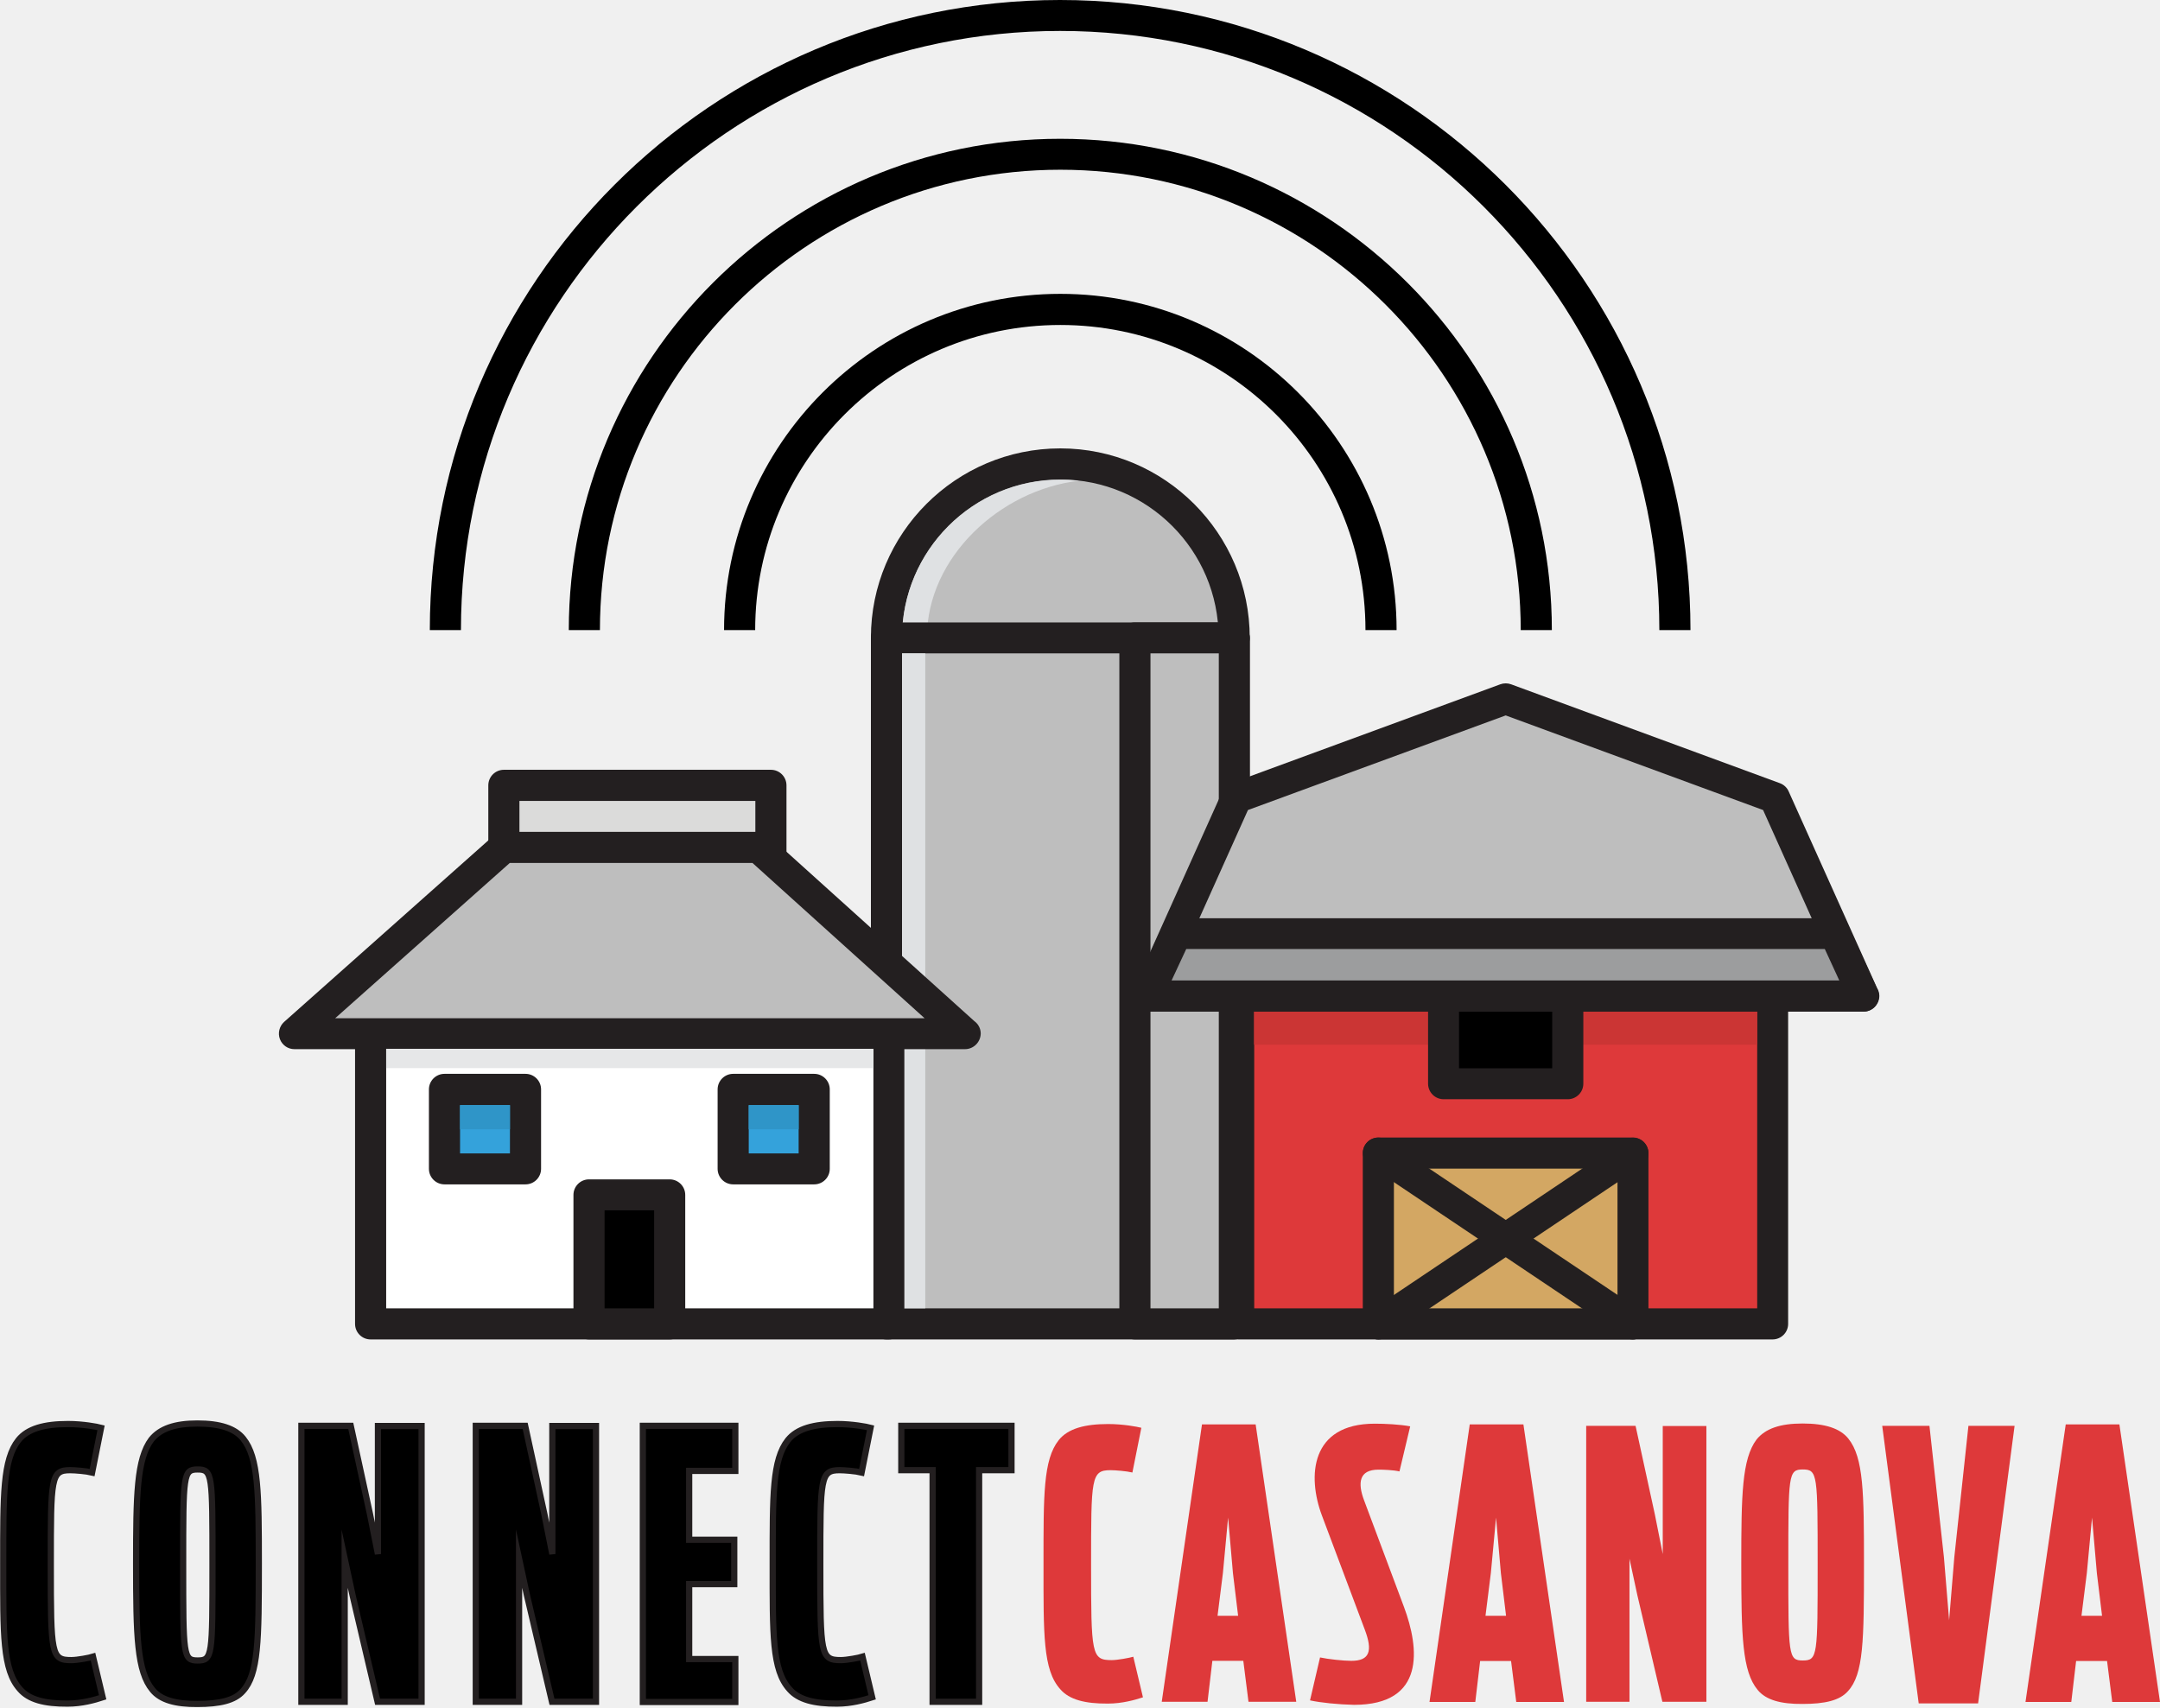
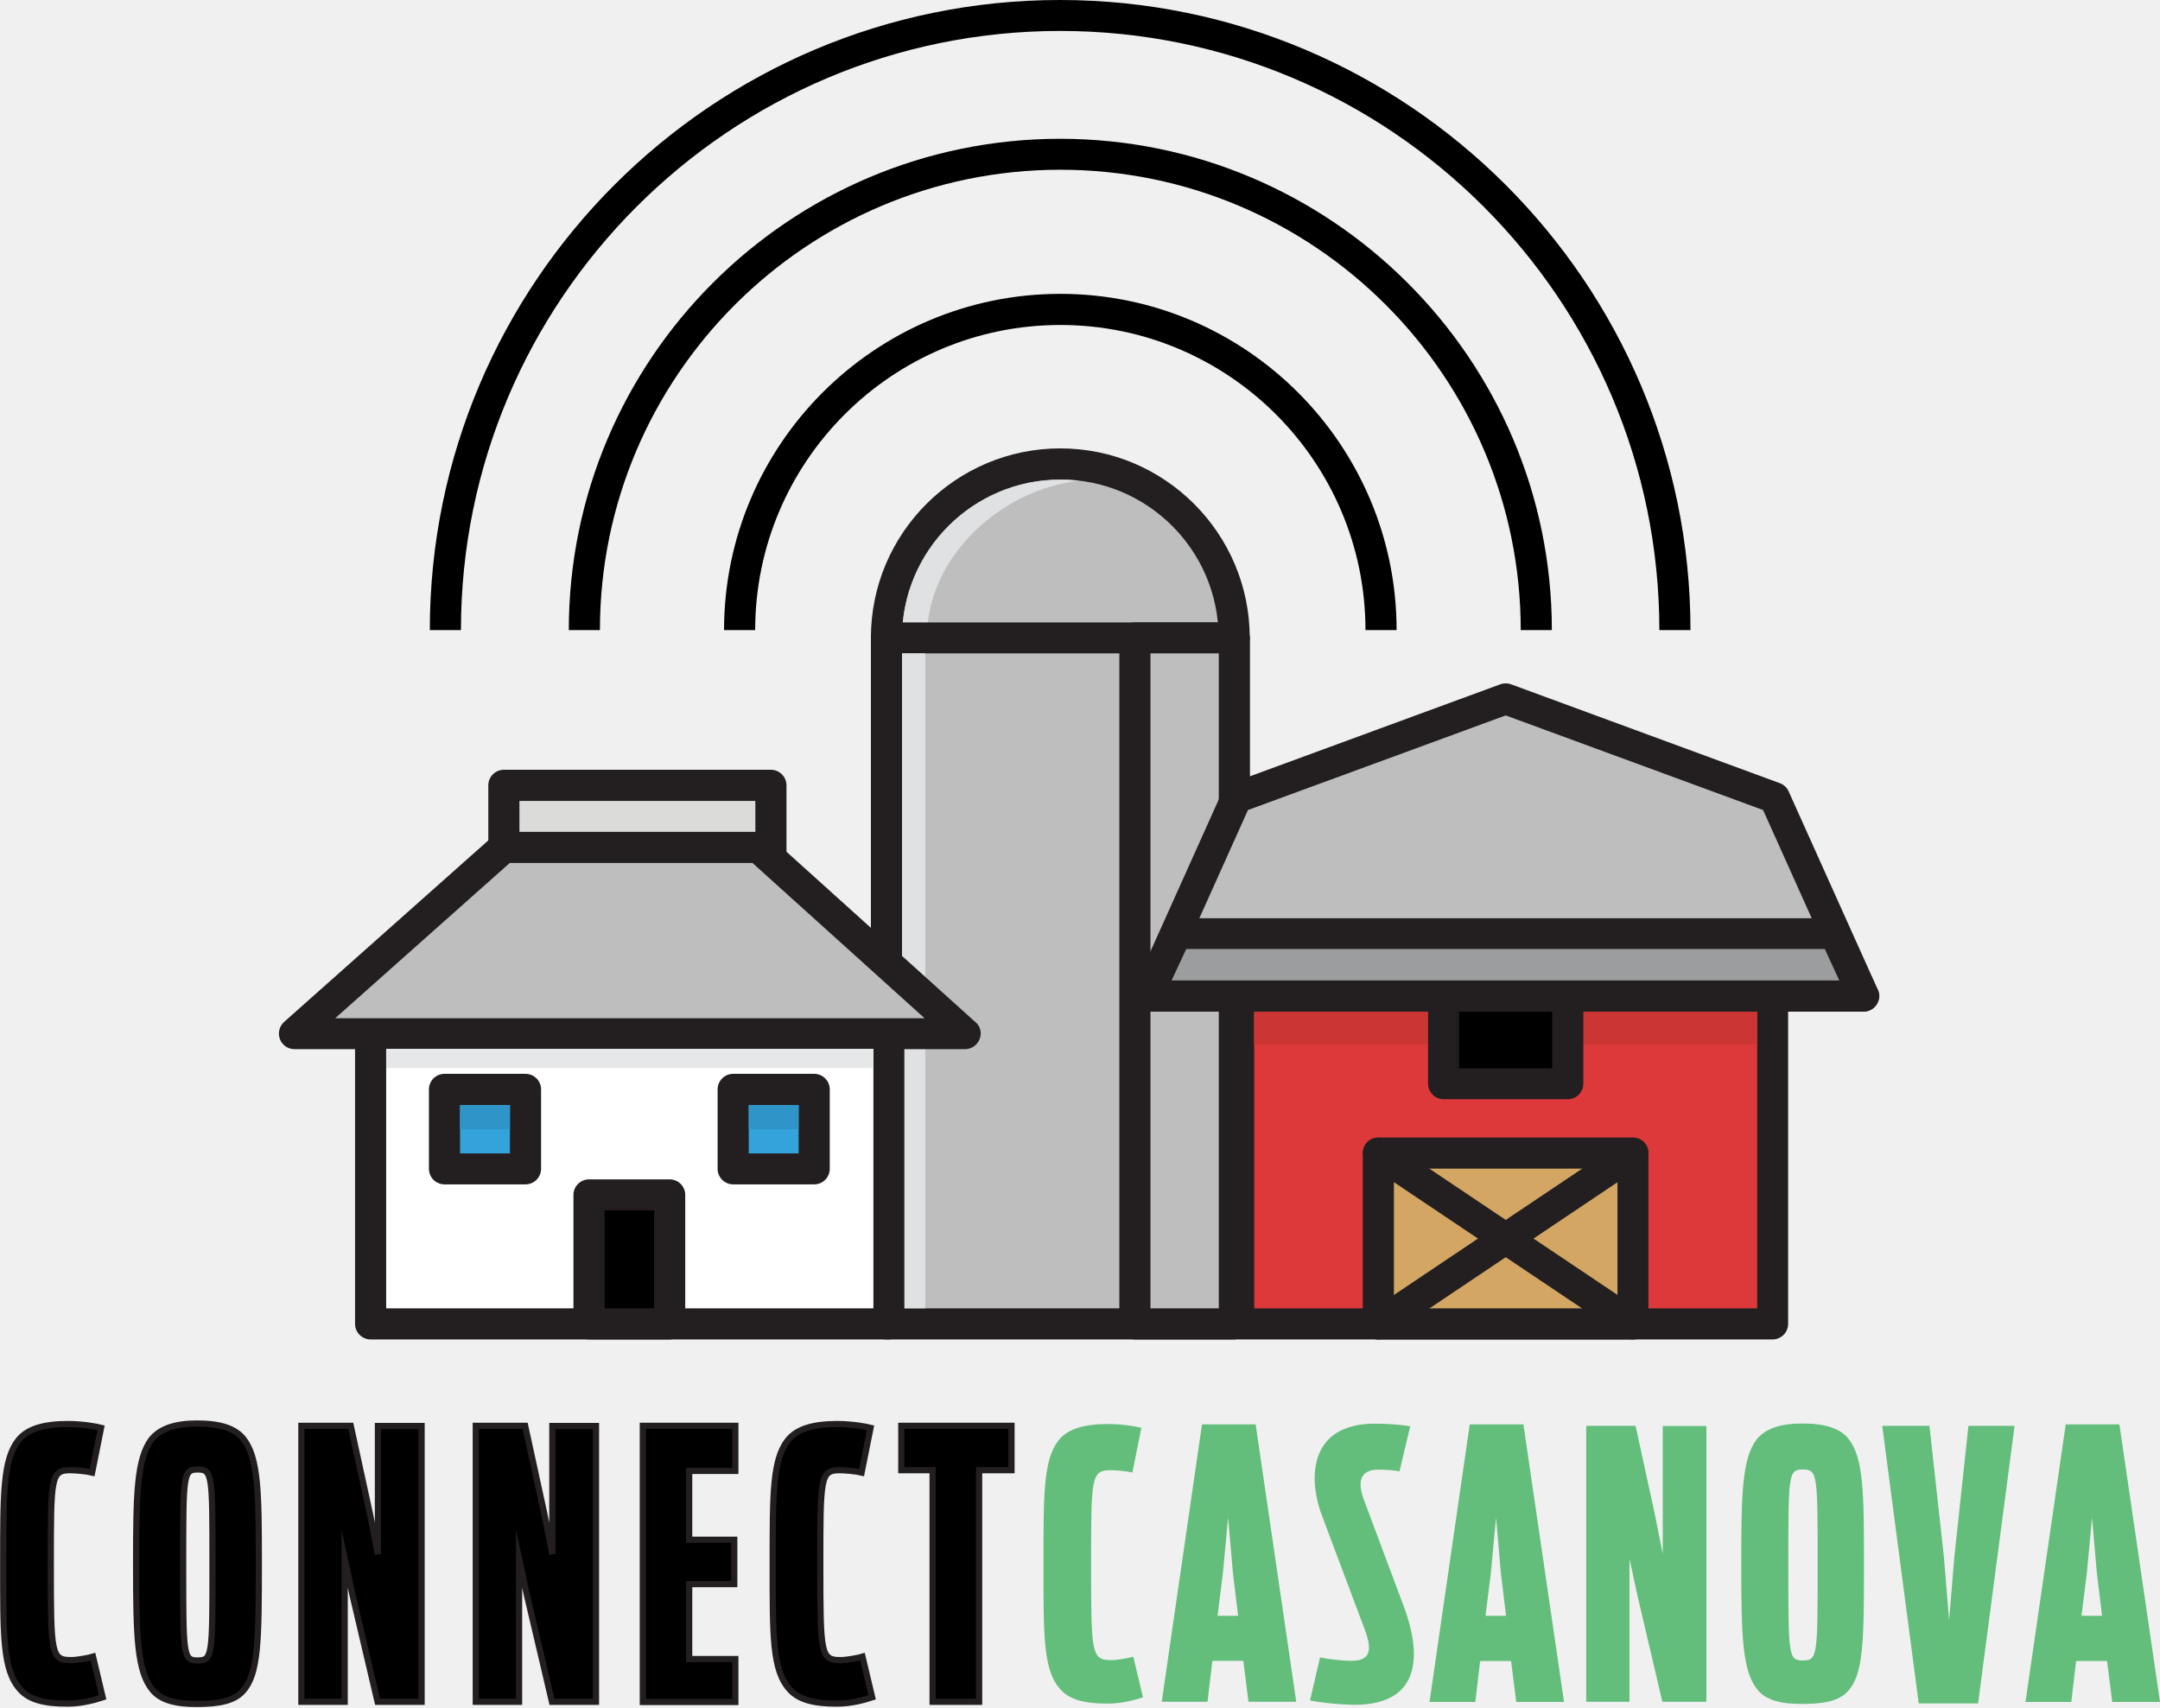
<svg xmlns="http://www.w3.org/2000/svg" version="1.1" id="Layer_1" x="0px" y="0px" viewBox="43.3 387.5 1207.6 954.5" enable-background="new 43.3 387.5 1207.6 954.5" xml:space="preserve">
  <g>
    <g>
      <path d="M824.1,739.8h-17.4c0-94.1-76.5-170.6-170.6-170.6s-170.6,76.5-170.6,170.6h-17.4c0-103.6,84.3-188,188-188    S824.1,636.2,824.1,739.8z" />
      <path d="M910.9,739.8h-17.4c0-141.9-115.5-257.4-257.4-257.4S378.7,597.9,378.7,739.8h-17.4c0-151.5,123.3-274.7,274.7-274.7    S910.9,588.3,910.9,739.8z" />
      <path d="M988.4,739.8h-17.4c0-184.7-150.3-335-335-335s-335,150.3-335,335h-17.4c0-194.3,158-352.3,352.3-352.3    S988.4,545.5,988.4,739.8z" />
      <g>
        <g>
          <path fill="#BEBEBE" d="M538.9,744.2c0-53.7,43.5-97.2,97.2-97.2s97.2,43.5,97.2,97.2" />
          <path fill="#231F20" d="M733.3,752.8c-4.8,0-8.7-3.9-8.7-8.7c0-48.8-39.7-88.5-88.5-88.5s-88.5,39.7-88.5,88.5      c0,4.8-3.9,8.7-8.7,8.7c-4.8,0-8.7-3.9-8.7-8.7c0-58.4,47.5-105.9,105.9-105.9S742,685.8,742,744.2      C742,748.9,738.1,752.8,733.3,752.8z" />
        </g>
        <path fill="#DFE1E3" d="M646.5,656.3c-3.4-0.4-6.9-0.6-10.4-0.6c-48.8,0-88.5,39.7-88.5,88.5h13.9     C561.5,698.9,602.6,661.4,646.5,656.3z" />
        <g>
          <rect x="538.9" y="744.2" fill="#BEBEBE" width="194.4" height="383.6" />
          <path fill="#231F20" d="M733.3,1136.4H538.9c-4.8,0-8.7-3.9-8.7-8.7V744.2c0-4.8,3.9-8.7,8.7-8.7h194.4c4.8,0,8.7,3.9,8.7,8.7      v383.6C742,1132.5,738.1,1136.4,733.3,1136.4z M547.6,1119h177V752.8h-177V1119z" />
        </g>
        <rect x="547.6" y="752.8" fill="#DFE1E3" width="13" height="366.2" />
        <g>
          <rect x="677.8" y="744.2" fill="#BEBEBE" width="55.5" height="383.6" />
          <path fill="#231F20" d="M733.3,1136.4h-55.5c-4.8,0-8.7-3.9-8.7-8.7V744.2c0-4.8,3.9-8.7,8.7-8.7h55.5c4.8,0,8.7,3.9,8.7,8.7      v383.6C742,1132.5,738.1,1136.4,733.3,1136.4z M686.5,1119h38.2V752.8h-38.2V1119z" />
        </g>
      </g>
      <g>
        <g>
          <g>
            <rect x="735.8" y="923.8" fill="#DE393A" width="298.5" height="203.9" />
            <path fill="#231F20" d="M1034.3,1136.4H735.8c-4.8,0-8.7-3.9-8.7-8.7V923.8c0-4.8,3.9-8.7,8.7-8.7h298.5c4.8,0,8.7,3.9,8.7,8.7       v203.9C1043,1132.5,1039.1,1136.4,1034.3,1136.4z M744.5,1119h281.2V932.5H744.5V1119z" />
          </g>
          <g>
            <rect x="813.9" y="1032.3" fill="#D3A763" width="142.3" height="95.5" />
            <path fill="#231F20" d="M956.2,1136.4H813.9c-4.8,0-8.7-3.9-8.7-8.7v-95.5c0-4.8,3.9-8.7,8.7-8.7h142.3c4.8,0,8.7,3.9,8.7,8.7       v95.5C964.9,1132.5,961,1136.4,956.2,1136.4z M822.6,1119h125v-78.1h-125V1119z" />
          </g>
          <rect x="744.4" y="951.6" fill="#CB3534" width="281.2" height="20" />
          <g>
            <rect x="850.4" y="906.4" width="69.4" height="87" />
            <path fill="#231F20" d="M919.8,1002.1h-69.4c-4.8,0-8.7-3.9-8.7-8.7v-87c0-4.8,3.9-8.7,8.7-8.7h69.4c4.8,0,8.7,3.9,8.7,8.7v87       C928.5,998.2,924.6,1002.1,919.8,1002.1z M859,984.8h52.1v-69.7H859V984.8z" />
          </g>
          <g>
            <polygon fill="#BEBEBE" points="684.8,944.4 734.6,833.5 885.1,778.2 1035.4,833.5 1085.2,944.4      " />
            <path fill="#231F20" d="M1085.2,953.1C1085.2,953.1,1085.2,953.1,1085.2,953.1H684.8c-2.9,0-5.7-1.5-7.3-4       c-1.6-2.5-1.8-5.6-0.6-8.3L726.7,830c1-2.1,2.7-3.8,4.9-4.6l150.5-55.3c1.9-0.7,4.1-0.7,6,0l150.3,55.3c2.2,0.8,4,2.5,4.9,4.6       l49.4,109.9c0.8,1.3,1.3,2.9,1.3,4.5C1093.9,949.2,1090,953.1,1085.2,953.1z M698.2,935.7h373.6l-42.8-95.3l-143.9-52.9       L741,840.4L698.2,935.7z" />
          </g>
          <g>
            <polygon fill="#9C9D9E" points="700.9,909.4 684.8,944.4 1085.2,944.4 1069,909.4      " />
            <path fill="#231F20" d="M1085.2,953.1H684.8c-3,0-5.7-1.5-7.3-4c-1.6-2.5-1.8-5.6-0.6-8.3l16.1-34.9c1.4-3.1,4.5-5,7.9-5H1069       c3.4,0,6.5,2,7.9,5l16.1,34.9c1.2,2.7,1,5.8-0.6,8.3C1090.9,951.6,1088.1,953.1,1085.2,953.1z M698.3,935.7h373.3l-8.1-17.6       h-357L698.3,935.7z" />
          </g>
          <g>
            <line fill="#FFFFFF" x1="956.2" y1="1127.7" x2="813.9" y2="1032.3" />
            <path fill="#231F20" d="M956.2,1136.4c-1.7,0-3.3-0.5-4.8-1.5l-142.3-95.5c-4-2.7-5-8.1-2.4-12c2.7-4,8.1-5,12-2.4l142.3,95.5       c4,2.7,5,8.1,2.4,12C961.8,1135,959,1136.4,956.2,1136.4z" />
          </g>
          <g>
            <line fill="#FFFFFF" x1="813.9" y1="1127.7" x2="956.2" y2="1032.3" />
            <path fill="#231F20" d="M813.9,1136.4c-2.8,0-5.5-1.3-7.2-3.8c-2.7-4-1.6-9.4,2.4-12l142.3-95.5c4-2.7,9.4-1.6,12,2.4       c2.7,4,1.6,9.4-2.4,12l-142.3,95.5C817.3,1135.9,815.6,1136.4,813.9,1136.4z" />
          </g>
        </g>
        <g>
          <g>
            <rect x="325" y="826.6" fill="#DBDBDA" width="149.3" height="55.5" />
            <path fill="#231F20" d="M474.3,890.8H325c-4.8,0-8.7-3.9-8.7-8.7v-55.5c0-4.8,3.9-8.7,8.7-8.7h149.3c4.8,0,8.7,3.9,8.7,8.7       v55.5C482.9,886.9,479.1,890.8,474.3,890.8z M333.7,873.5h131.9v-38.2H333.7V873.5z" />
          </g>
          <g>
            <g>
              <rect x="250.5" y="960.7" fill="#FFFFFF" width="289.7" height="167" />
              <path fill="#231F20" d="M540.2,1136.4H250.5c-4.8,0-8.7-3.9-8.7-8.7v-167c0-4.8,3.9-8.7,8.7-8.7h289.7c4.8,0,8.7,3.9,8.7,8.7        v167C548.9,1132.5,545,1136.4,540.2,1136.4z M259.2,1119h272.4V969.3H259.2V1119z" />
            </g>
            <g>
              <polygon fill="#BEBEBE" points="325,861.3 467.3,861.3 582.8,965.4 207.9,965.4       " />
              <path fill="#231F20" d="M582.8,974.1C582.8,974.1,582.8,974.1,582.8,974.1H207.9c-3.6,0-6.8-2.2-8.1-5.6        c-1.3-3.4-0.3-7.2,2.3-9.6l117.1-104.1c1.6-1.4,3.6-2.2,5.8-2.2h142.3c2.1,0,4.2,0.8,5.8,2.2L588,958.4c2.2,1.6,3.6,4.1,3.6,7        C591.5,970.2,587.6,974.1,582.8,974.1z M230.7,956.8h329.5L464,870H328.3L230.7,956.8z" />
            </g>
            <rect x="259.2" y="973.9" fill="#E6E7E8" width="272.4" height="10.8" />
            <g>
              <g>
                <rect x="372.6" y="1055.6" width="45.1" height="72.1" />
                <path fill="#231F20" d="M417.7,1136.4h-45.1c-4.8,0-8.7-3.9-8.7-8.7v-72.1c0-4.8,3.9-8.7,8.7-8.7h45.1c4.8,0,8.7,3.9,8.7,8.7         v72.1C426.4,1132.5,422.5,1136.4,417.7,1136.4z M381.3,1119H409v-54.8h-27.7V1119z" />
              </g>
              <g>
                <g>
                  <rect x="291.8" y="996.7" fill="#34A2DB" width="45.3" height="44.4" />
                  <path fill="#231F20" d="M337.1,1049.7h-45.3c-4.8,0-8.7-3.9-8.7-8.7v-44.4c0-4.8,3.9-8.7,8.7-8.7h45.3          c4.8,0,8.7,3.9,8.7,8.7v44.4C345.8,1045.8,341.9,1049.7,337.1,1049.7z M300.5,1032.4h27.9v-27h-27.9V1032.4z" />
                </g>
                <g>
                  <polygon fill="#2F95C8" points="300.5,1005.4 300.5,1018.9 314.5,1018.9 328.4,1018.9 328.4,1005.4         " />
                </g>
                <g>
                  <rect x="453.2" y="996.7" fill="#34A2DB" width="45.3" height="44.4" />
                  <path fill="#231F20" d="M498.5,1049.7h-45.3c-4.8,0-8.7-3.9-8.7-8.7v-44.4c0-4.8,3.9-8.7,8.7-8.7h45.3          c4.8,0,8.7,3.9,8.7,8.7v44.4C507.2,1045.8,503.3,1049.7,498.5,1049.7z M461.9,1032.4h27.9v-27h-27.9V1032.4z" />
                </g>
                <g>
                  <polygon fill="#2F95C8" points="461.9,1005.4 461.9,1018.9 475.8,1018.9 489.8,1018.9 489.8,1005.4         " />
                </g>
              </g>
            </g>
          </g>
        </g>
      </g>
    </g>
    <g>
      <path stroke="#231F20" stroke-width="3.471" stroke-miterlimit="10" d="M54.5,1332c-9.8-10.8-9.4-30.8-9.4-70.2    c0-38.3-0.2-58.1,8.5-69.1c5.2-6.5,14.6-9,27.7-9c8.3,0,16.2,1.5,18.5,2.1l-5,25c-3.3-0.8-9.6-1.3-12.3-1.3    c-10.8,0-10.8,4.4-10.8,52.9c0,50.2,0.2,53.3,11.5,53.3c3.3,0,10.2-1.3,12.1-1.9l5.4,22.7c-4.6,1.5-11.7,3.5-19.6,3.5    C68.2,1340.1,59.5,1337.8,54.5,1332z" />
      <path stroke="#231F20" stroke-width="3.471" stroke-miterlimit="10" d="M128.6,1332.4c-8.7-10.4-9.2-30.2-9.2-70.6    c0-38.7,0.4-58.5,8.5-69.4c5-6.2,13.3-9,25.8-9c12.5,0,21,2.7,25.6,8.5c8.5,10.6,8.7,30.4,8.7,69.8c0,43.1-0.2,61.9-9,71.4    c-4.6,5.2-12.9,7.1-25.4,7.1C141.5,1340.3,133.2,1338,128.6,1332.4z M162.1,1262.4c0-50.4,0-53.3-8.3-53.3    c-8.1,0-8.1,2.9-8.1,53.3c0,50.8,0,53.5,8.1,53.5C162.1,1315.9,162.1,1313.2,162.1,1262.4z" />
      <path stroke="#231F20" stroke-width="3.471" stroke-miterlimit="10" d="M211.9,1184.7h27.5l10.8,49.6l4.4,22.1v-71.6H279V1339    h-24.6l-14-59.6l-4.4-20.4v80h-24.2V1184.7z" />
      <path stroke="#231F20" stroke-width="3.471" stroke-miterlimit="10" d="M309.4,1184.7h27.5l10.8,49.6l4.4,22.1v-71.6h24.4V1339    h-24.6l-14-59.6l-4.4-20.4v80h-24.2V1184.7z" />
      <path stroke="#231F20" stroke-width="3.471" stroke-miterlimit="10" d="M402.7,1184.7h51.7v25.2h-25.8v38.5h25.2v24.8h-25.2v41.9    h25.8v24h-51.7V1184.7z" />
      <path stroke="#231F20" stroke-width="3.471" stroke-miterlimit="10" d="M484.7,1332c-9.8-10.8-9.4-30.8-9.4-70.2    c0-38.3-0.2-58.1,8.5-69.1c5.2-6.5,14.6-9,27.7-9c8.3,0,16.2,1.5,18.5,2.1l-5,25c-3.3-0.8-9.6-1.3-12.3-1.3    c-10.8,0-10.8,4.4-10.8,52.9c0,50.2,0.2,53.3,11.5,53.3c3.3,0,10.2-1.3,12.1-1.9l5.4,22.7c-4.6,1.5-11.7,3.5-19.6,3.5    C498.5,1340.1,489.7,1337.8,484.7,1332z" />
      <path stroke="#231F20" stroke-width="3.471" stroke-miterlimit="10" d="M564.7,1209.5h-17.5v-24.8h61.6v24.8h-18.1V1339h-26    V1209.5z" />
-       <path fill="#DE393A" d="M636.1,1332c-9.8-10.8-9.4-30.8-9.4-70.2c0-38.3-0.2-58.1,8.5-69.1c5.2-6.5,14.6-9,27.7-9    c8.3,0,16.2,1.5,18.5,2.1l-5,25c-3.3-0.8-9.6-1.3-12.3-1.3c-10.8,0-10.8,4.4-10.8,52.9c0,50.2,0.2,53.3,11.5,53.3    c3.3,0,10.2-1.3,12.1-1.9l5.4,22.7c-4.6,1.5-11.7,3.5-19.6,3.5C649.9,1340.1,641.1,1337.8,636.1,1332z" />
-       <path fill="#DE393A" d="M715.3,1183.9h30L768,1339h-26.7l-2.9-22.9h-17.3l-2.7,22.9h-25.6L715.3,1183.9z M724,1290.9h11.5    l-2.9-23.9l-2.7-31l-2.9,31L724,1290.9z" />
-       <path fill="#DE393A" d="M775.7,1338.2l5.6-24c4.6,1,13.1,1.9,17.5,1.9c10.2,0,12.1-5.4,7.5-17.5l-24-63.9    c-8.1-21.7-6.5-51.2,29.6-51.2c5.6,0,14.2,0.4,19.8,1.5l-6,25.2c-3.3-0.8-9-1-11.7-1c-11,0-11.7,7.5-8.1,17.1l22.3,59.6    c8.7,23.3,12.1,54.8-27.9,54.8C791.5,1340.5,781.5,1339.5,775.7,1338.2z" />
-       <path fill="#DE393A" d="M865,1183.9h30l22.7,155.2H891l-2.9-22.9h-17.3l-2.7,22.9h-25.6L865,1183.9z M873.8,1290.9h11.5l-2.9-23.9    l-2.7-31l-2.9,31L873.8,1290.9z" />
-       <path fill="#DE393A" d="M930.2,1184.7h27.5l10.8,49.6l4.4,22.1v-71.6h24.4V1339h-24.6l-14-59.6l-4.4-20.4v80h-24.2V1184.7z" />
-       <path fill="#DE393A" d="M1026,1332.4c-8.7-10.4-9.2-30.2-9.2-70.6c0-38.7,0.4-58.5,8.5-69.4c5-6.2,13.3-9,25.8-9s21,2.7,25.6,8.5    c8.5,10.6,8.7,30.4,8.7,69.8c0,43.1-0.2,61.9-9,71.4c-4.6,5.2-12.9,7.1-25.4,7.1C1038.9,1340.3,1030.6,1338,1026,1332.4z     M1059.5,1262.4c0-50.4,0-53.3-8.3-53.3c-8.1,0-8.1,2.9-8.1,53.3c0,50.8,0,53.5,8.1,53.5    C1059.5,1315.9,1059.5,1313.2,1059.5,1262.4z" />
-       <path fill="#DE393A" d="M1095.6,1184.7h26.4l8.1,73.5l2.9,35.2l2.9-35.2l7.9-73.5h25.8l-20.4,155.2H1116L1095.6,1184.7z" />
-       <path fill="#DE393A" d="M1198.2,1183.9h30l22.7,155.2h-26.7l-2.9-22.9h-17.3l-2.7,22.9h-25.6L1198.2,1183.9z M1207,1290.9h11.5    l-2.9-23.9l-2.7-31l-2.9,31L1207,1290.9z" />
+       <path fill="#62BE7A" d="M636.1,1332c-9.8-10.8-9.4-30.8-9.4-70.2c0-38.3-0.2-58.1,8.5-69.1c5.2-6.5,14.6-9,27.7-9    c8.3,0,16.2,1.5,18.5,2.1l-5,25c-3.3-0.8-9.6-1.3-12.3-1.3c-10.8,0-10.8,4.4-10.8,52.9c0,50.2,0.2,53.3,11.5,53.3    c3.3,0,10.2-1.3,12.1-1.9l5.4,22.7c-4.6,1.5-11.7,3.5-19.6,3.5C649.9,1340.1,641.1,1337.8,636.1,1332z" />
+       <path fill="#62BE7A" d="M715.3,1183.9h30L768,1339h-26.7l-2.9-22.9h-17.3l-2.7,22.9h-25.6L715.3,1183.9z M724,1290.9h11.5    l-2.9-23.9l-2.7-31l-2.9,31L724,1290.9z" />
+       <path fill="#62BE7A" d="M775.7,1338.2l5.6-24c4.6,1,13.1,1.9,17.5,1.9c10.2,0,12.1-5.4,7.5-17.5l-24-63.9    c-8.1-21.7-6.5-51.2,29.6-51.2c5.6,0,14.2,0.4,19.8,1.5l-6,25.2c-3.3-0.8-9-1-11.7-1c-11,0-11.7,7.5-8.1,17.1l22.3,59.6    c8.7,23.3,12.1,54.8-27.9,54.8C791.5,1340.5,781.5,1339.5,775.7,1338.2z" />
+       <path fill="#62BE7A" d="M865,1183.9h30l22.7,155.2H891l-2.9-22.9h-17.3l-2.7,22.9h-25.6L865,1183.9z M873.8,1290.9h11.5l-2.9-23.9    l-2.7-31l-2.9,31L873.8,1290.9z" />
+       <path fill="#62BE7A" d="M930.2,1184.7h27.5l10.8,49.6l4.4,22.1v-71.6h24.4V1339h-24.6l-14-59.6l-4.4-20.4v80h-24.2V1184.7z" />
+       <path fill="#62BE7A" d="M1026,1332.4c-8.7-10.4-9.2-30.2-9.2-70.6c0-38.7,0.4-58.5,8.5-69.4c5-6.2,13.3-9,25.8-9s21,2.7,25.6,8.5    c8.5,10.6,8.7,30.4,8.7,69.8c0,43.1-0.2,61.9-9,71.4c-4.6,5.2-12.9,7.1-25.4,7.1C1038.9,1340.3,1030.6,1338,1026,1332.4z     M1059.5,1262.4c0-50.4,0-53.3-8.3-53.3c-8.1,0-8.1,2.9-8.1,53.3c0,50.8,0,53.5,8.1,53.5    C1059.5,1315.9,1059.5,1313.2,1059.5,1262.4z" />
+       <path fill="#62BE7A" d="M1095.6,1184.7h26.4l8.1,73.5l2.9,35.2l2.9-35.2l7.9-73.5h25.8l-20.4,155.2H1116L1095.6,1184.7z" />
+       <path fill="#62BE7A" d="M1198.2,1183.9h30l22.7,155.2h-26.7l-2.9-22.9h-17.3l-2.7,22.9h-25.6L1198.2,1183.9z M1207,1290.9h11.5    l-2.9-23.9l-2.7-31l-2.9,31L1207,1290.9z" />
    </g>
  </g>
</svg>
